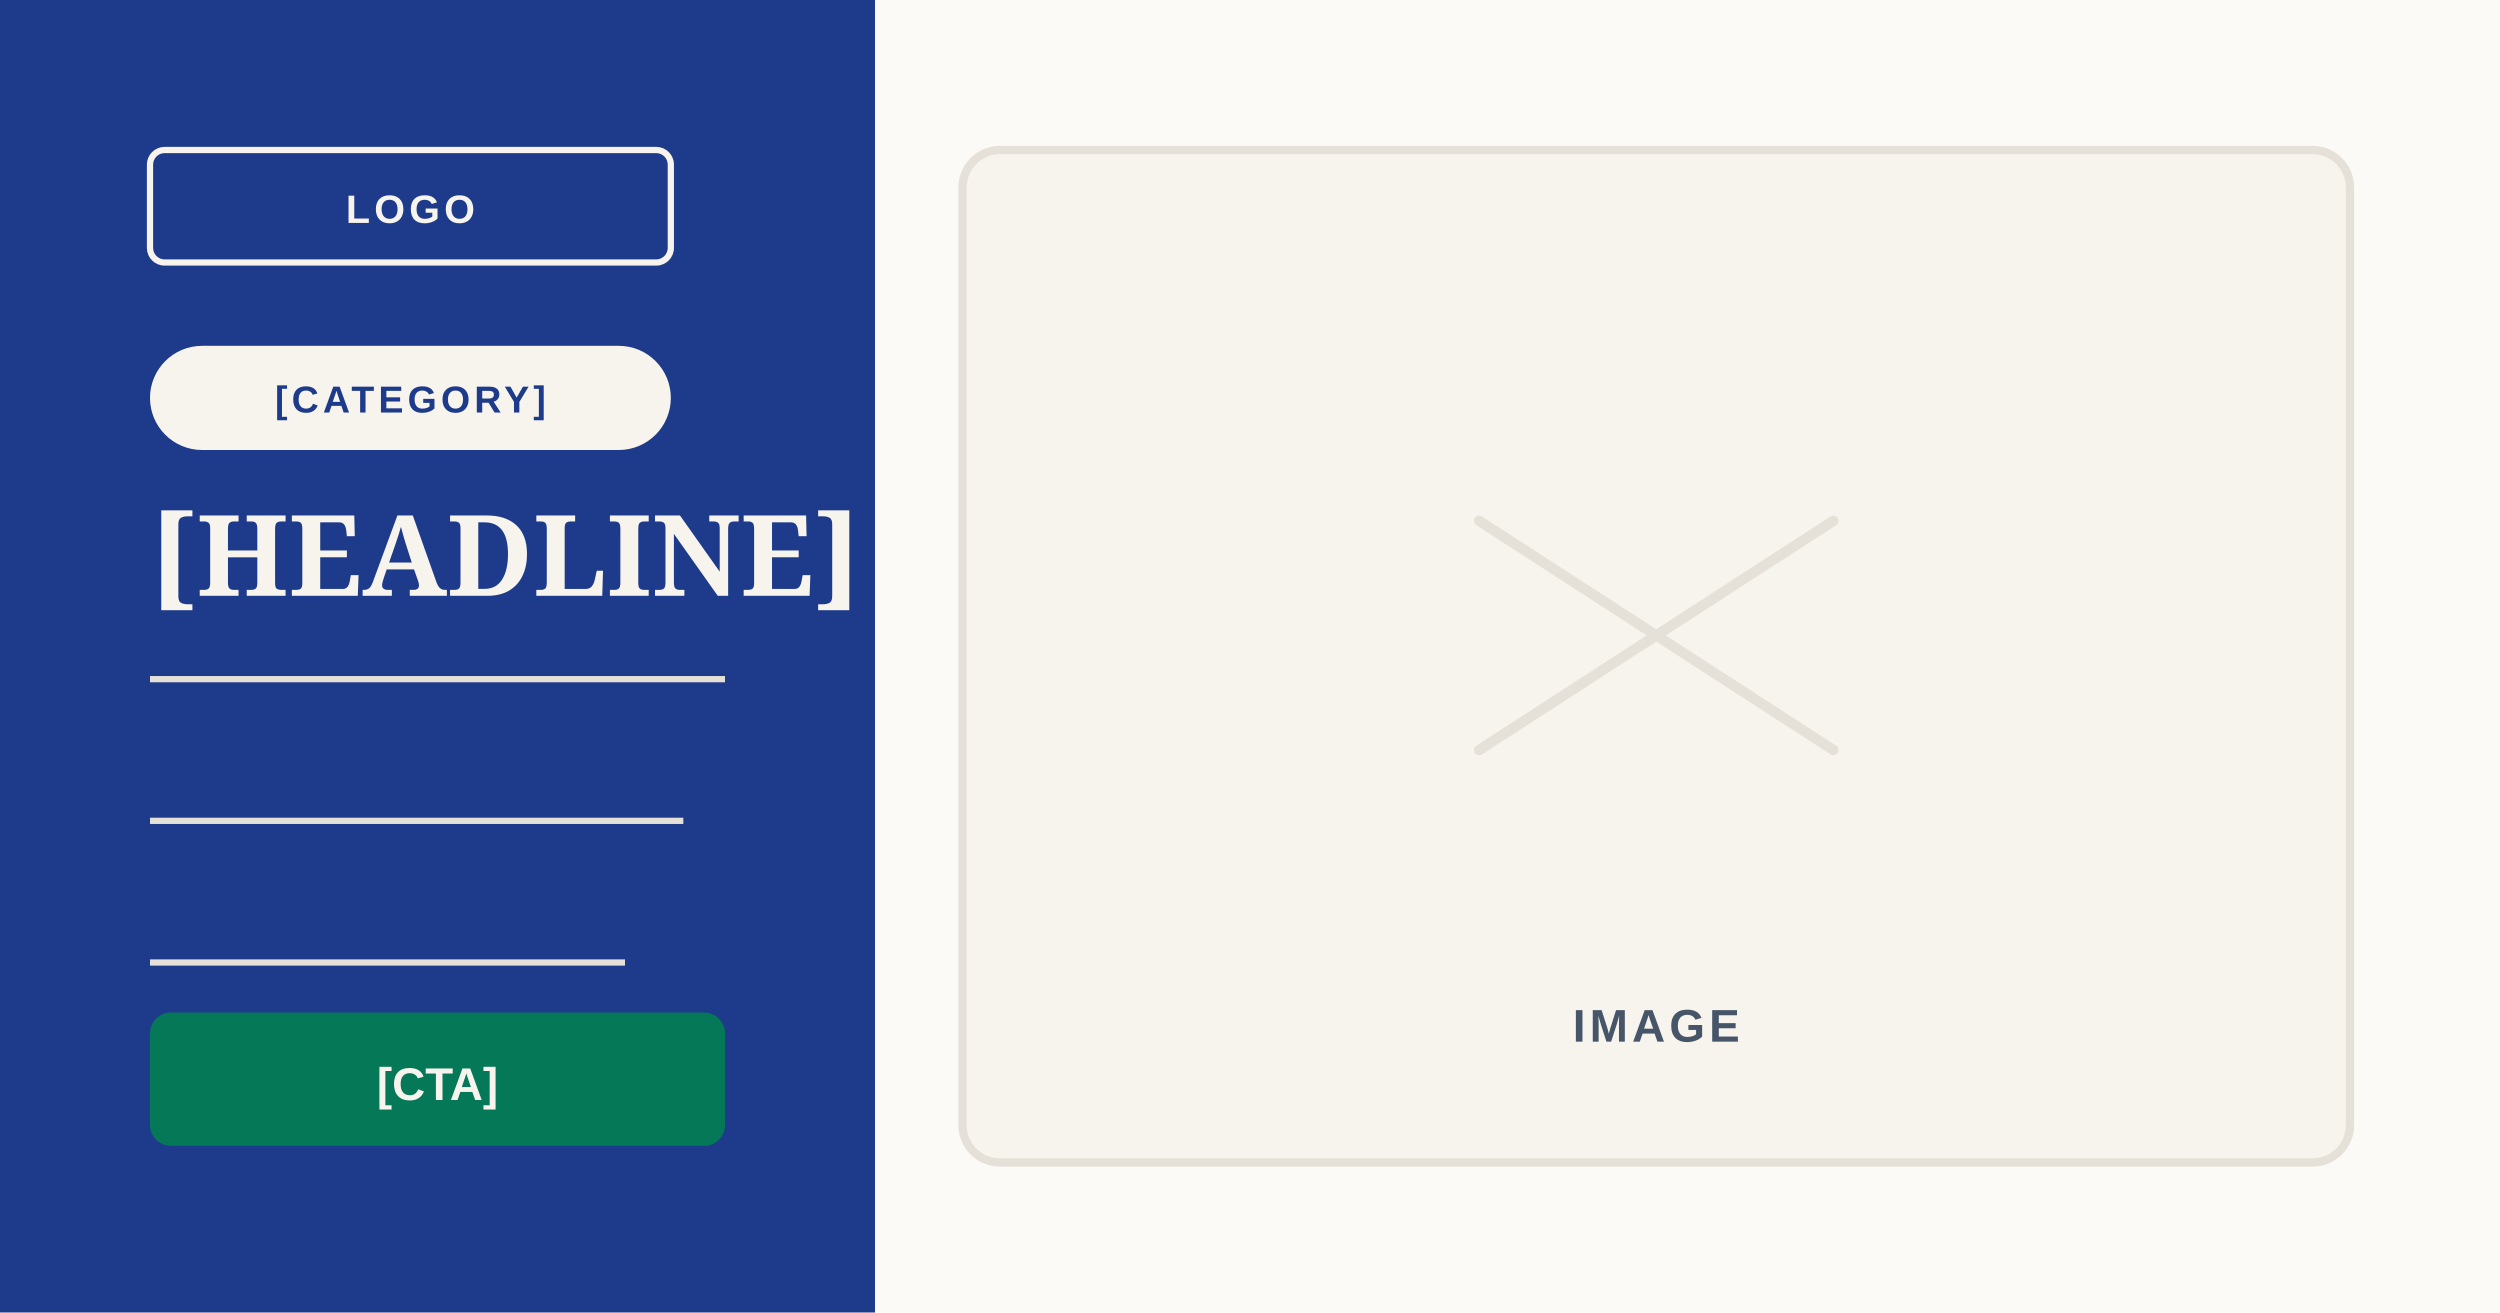
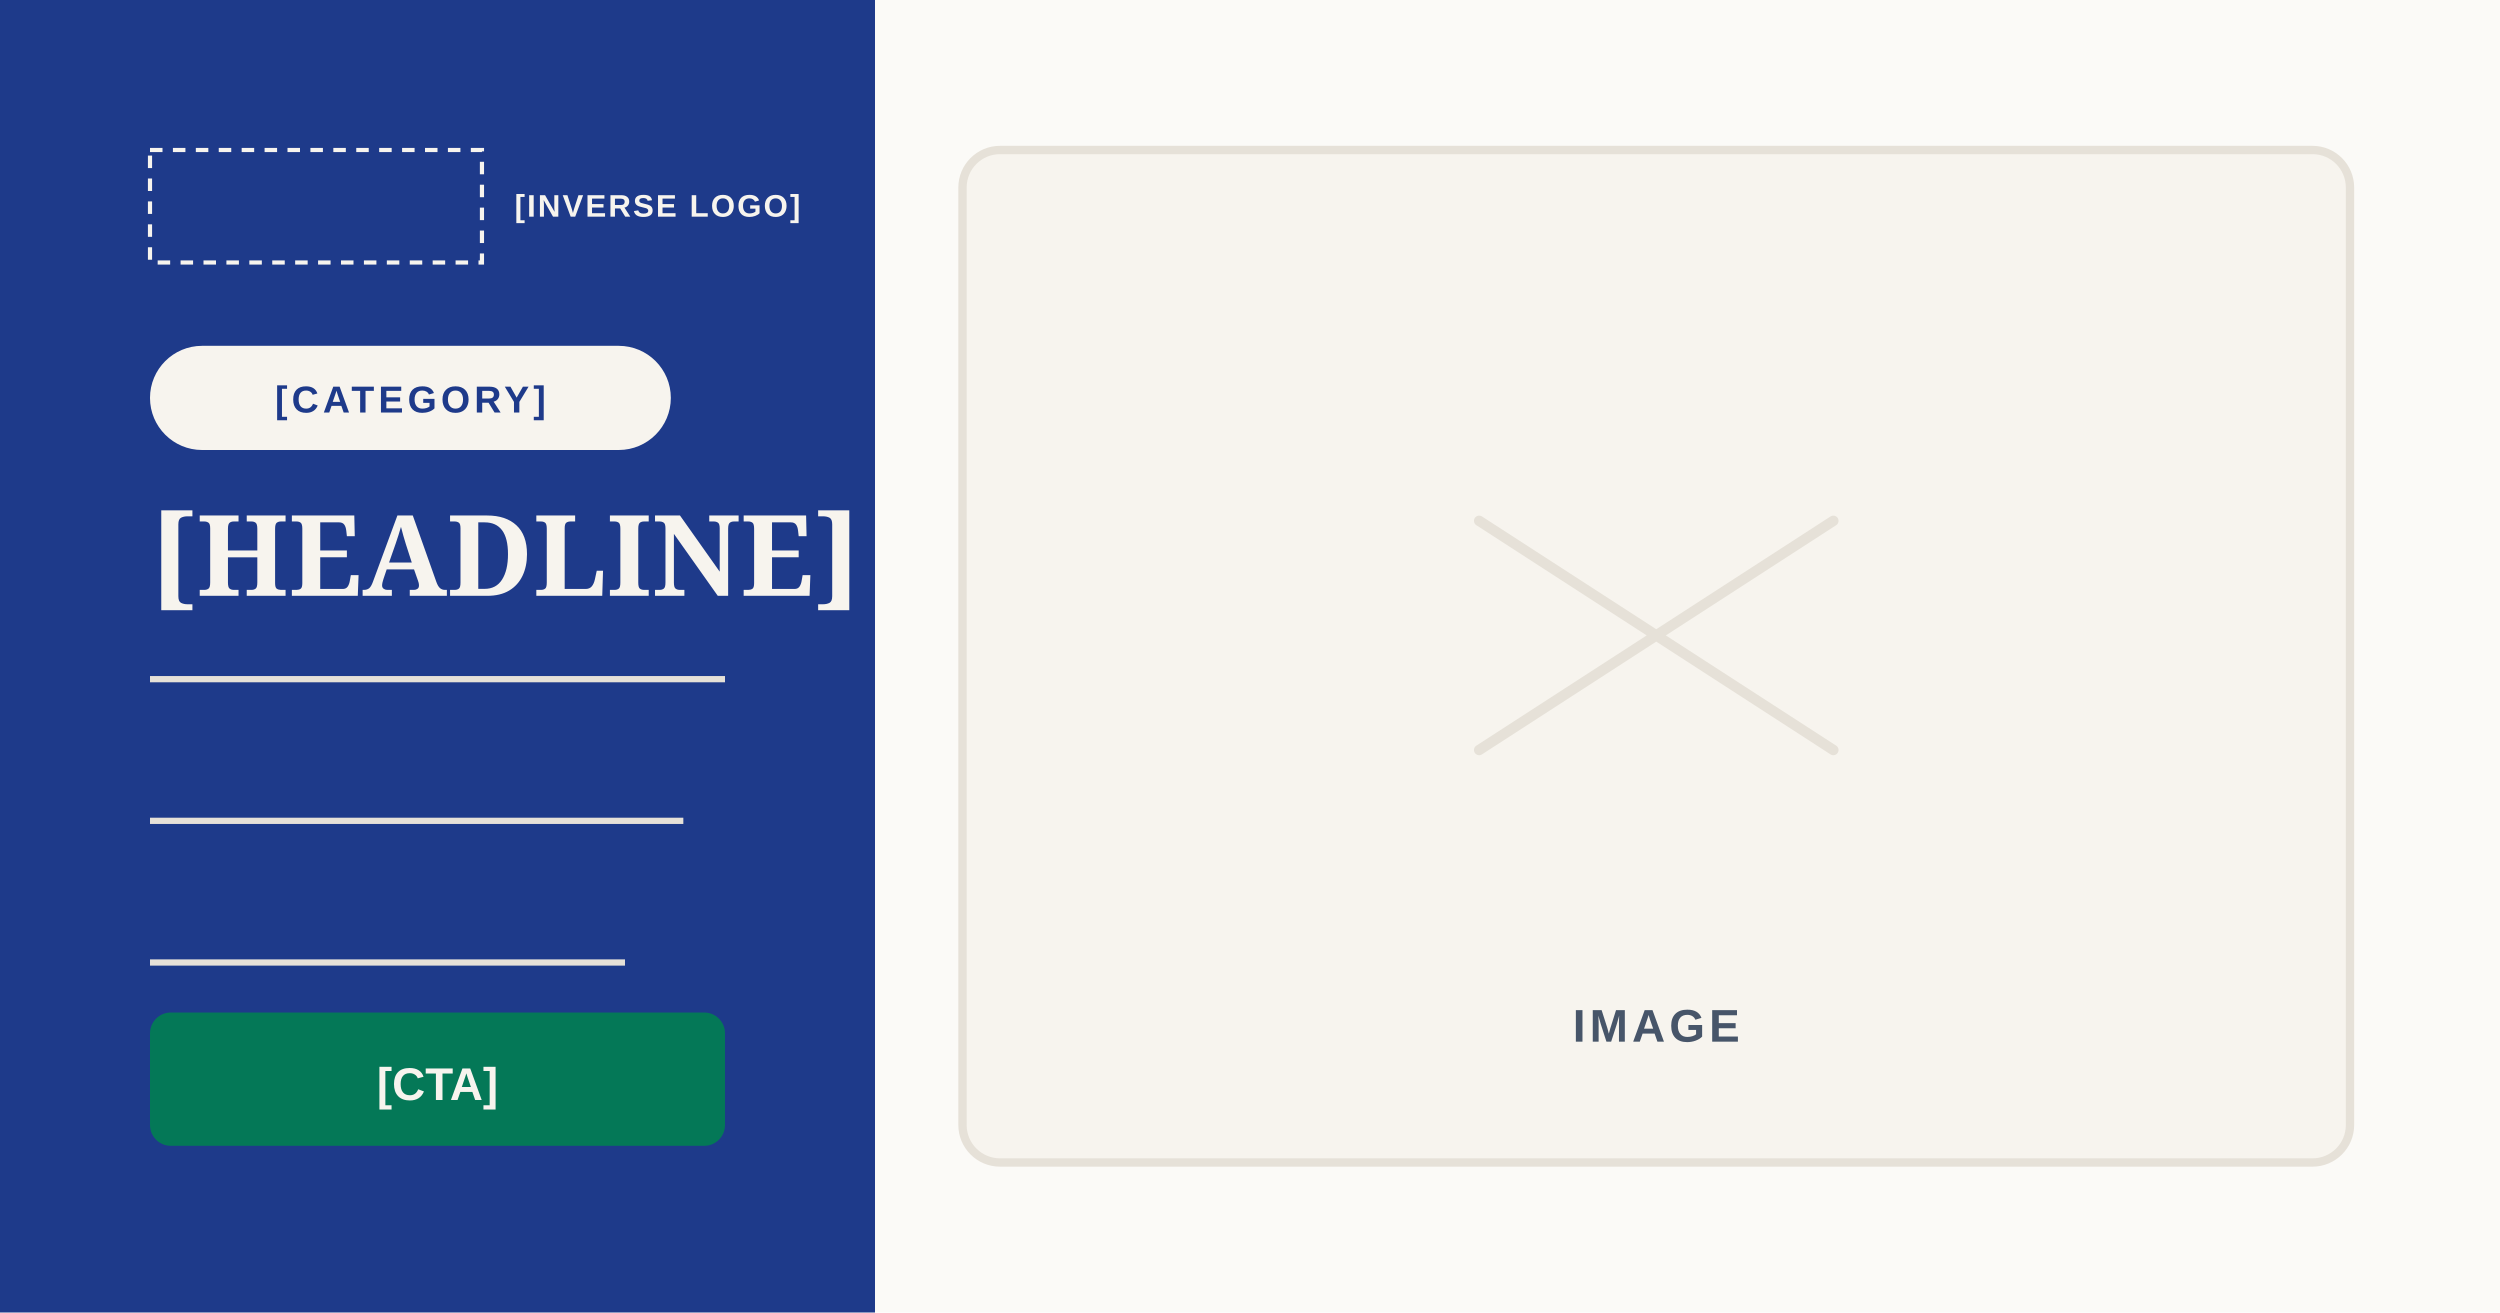
<svg xmlns="http://www.w3.org/2000/svg" width="1200" height="630" viewBox="0 0 1200 630" role="img" aria-labelledby="property-facebook-title property-facebook-description">
  <style>.interface{font-family:'Public Sans',Arial,sans-serif}.headline{font-family:'Playfair Display',Georgia,serif}</style>
  <rect width="1200" height="630" fill="#FBFAF7" />
  <rect width="420" height="630" fill="#1E3A8A" />
-   <g data-placeholder="logo" class="interface" fill="none" stroke="#F7F4EE" stroke-width="3">
-     <rect x="72" y="72" width="250" height="54" rx="7" />
-     <text x="197" y="107" fill="#F7F4EE" stroke="none" text-anchor="middle" font-size="19" font-weight="700" letter-spacing="2">LOGO</text>
+   <g data-placeholder="logo" data-logo-source="frontend/public/cheshire-today-email-logo.png" data-logo-variant="inverse" class="interface" fill="none" stroke="#F7F4EE" stroke-width="2" stroke-dasharray="6 5">
+     <rect x="72" y="72" width="159.34" height="54" />
+     <text x="247" y="104" fill="#F7F4EE" stroke="none" font-size="15" font-weight="700" letter-spacing="1">[INVERSE LOGO]</text>
  </g>
  <g data-placeholder="category" class="interface">
    <rect x="72" y="166" width="250" height="50" rx="25" fill="#F7F4EE" />
    <text x="197" y="198" fill="#1E3A8A" text-anchor="middle" font-size="18" font-weight="700" letter-spacing="2">[CATEGORY]</text>
  </g>
  <g data-placeholder="headline" class="headline" fill="#F7F4EE">
    <text x="72" y="286" font-size="54" font-weight="700">[HEADLINE]</text>
    <path d="M72 326H348M72 394H328M72 462H300" stroke="#E6E1D8" stroke-width="3" />
  </g>
  <g data-placeholder="image">
    <rect x="462" y="72" width="666" height="486" rx="18" fill="#F7F4EE" stroke="#E6E1D8" stroke-width="4" />
    <path d="M710 250L880 360M880 250L710 360" fill="none" stroke="#E6E1D8" stroke-width="5" stroke-linecap="round" />
    <text class="interface" x="795" y="500" fill="#475569" text-anchor="middle" font-size="22" font-weight="600" letter-spacing="2">IMAGE</text>
  </g>
  <g data-placeholder="cta" class="interface">
    <rect x="72" y="486" width="276" height="64" rx="10" fill="#047857" />
    <text x="210" y="528" fill="#F7F4EE" text-anchor="middle" font-size="22" font-weight="700">[CTA]</text>
  </g>
  <g id="editor-guides" data-export="hide" display="none" fill="none" stroke="#059669" stroke-width="2" stroke-dasharray="10 8">
    <rect x="72" y="72" width="1056" height="486" />
    <path d="M420 72V558M72 144H1128M72 470H1128" />
  </g>
</svg>
